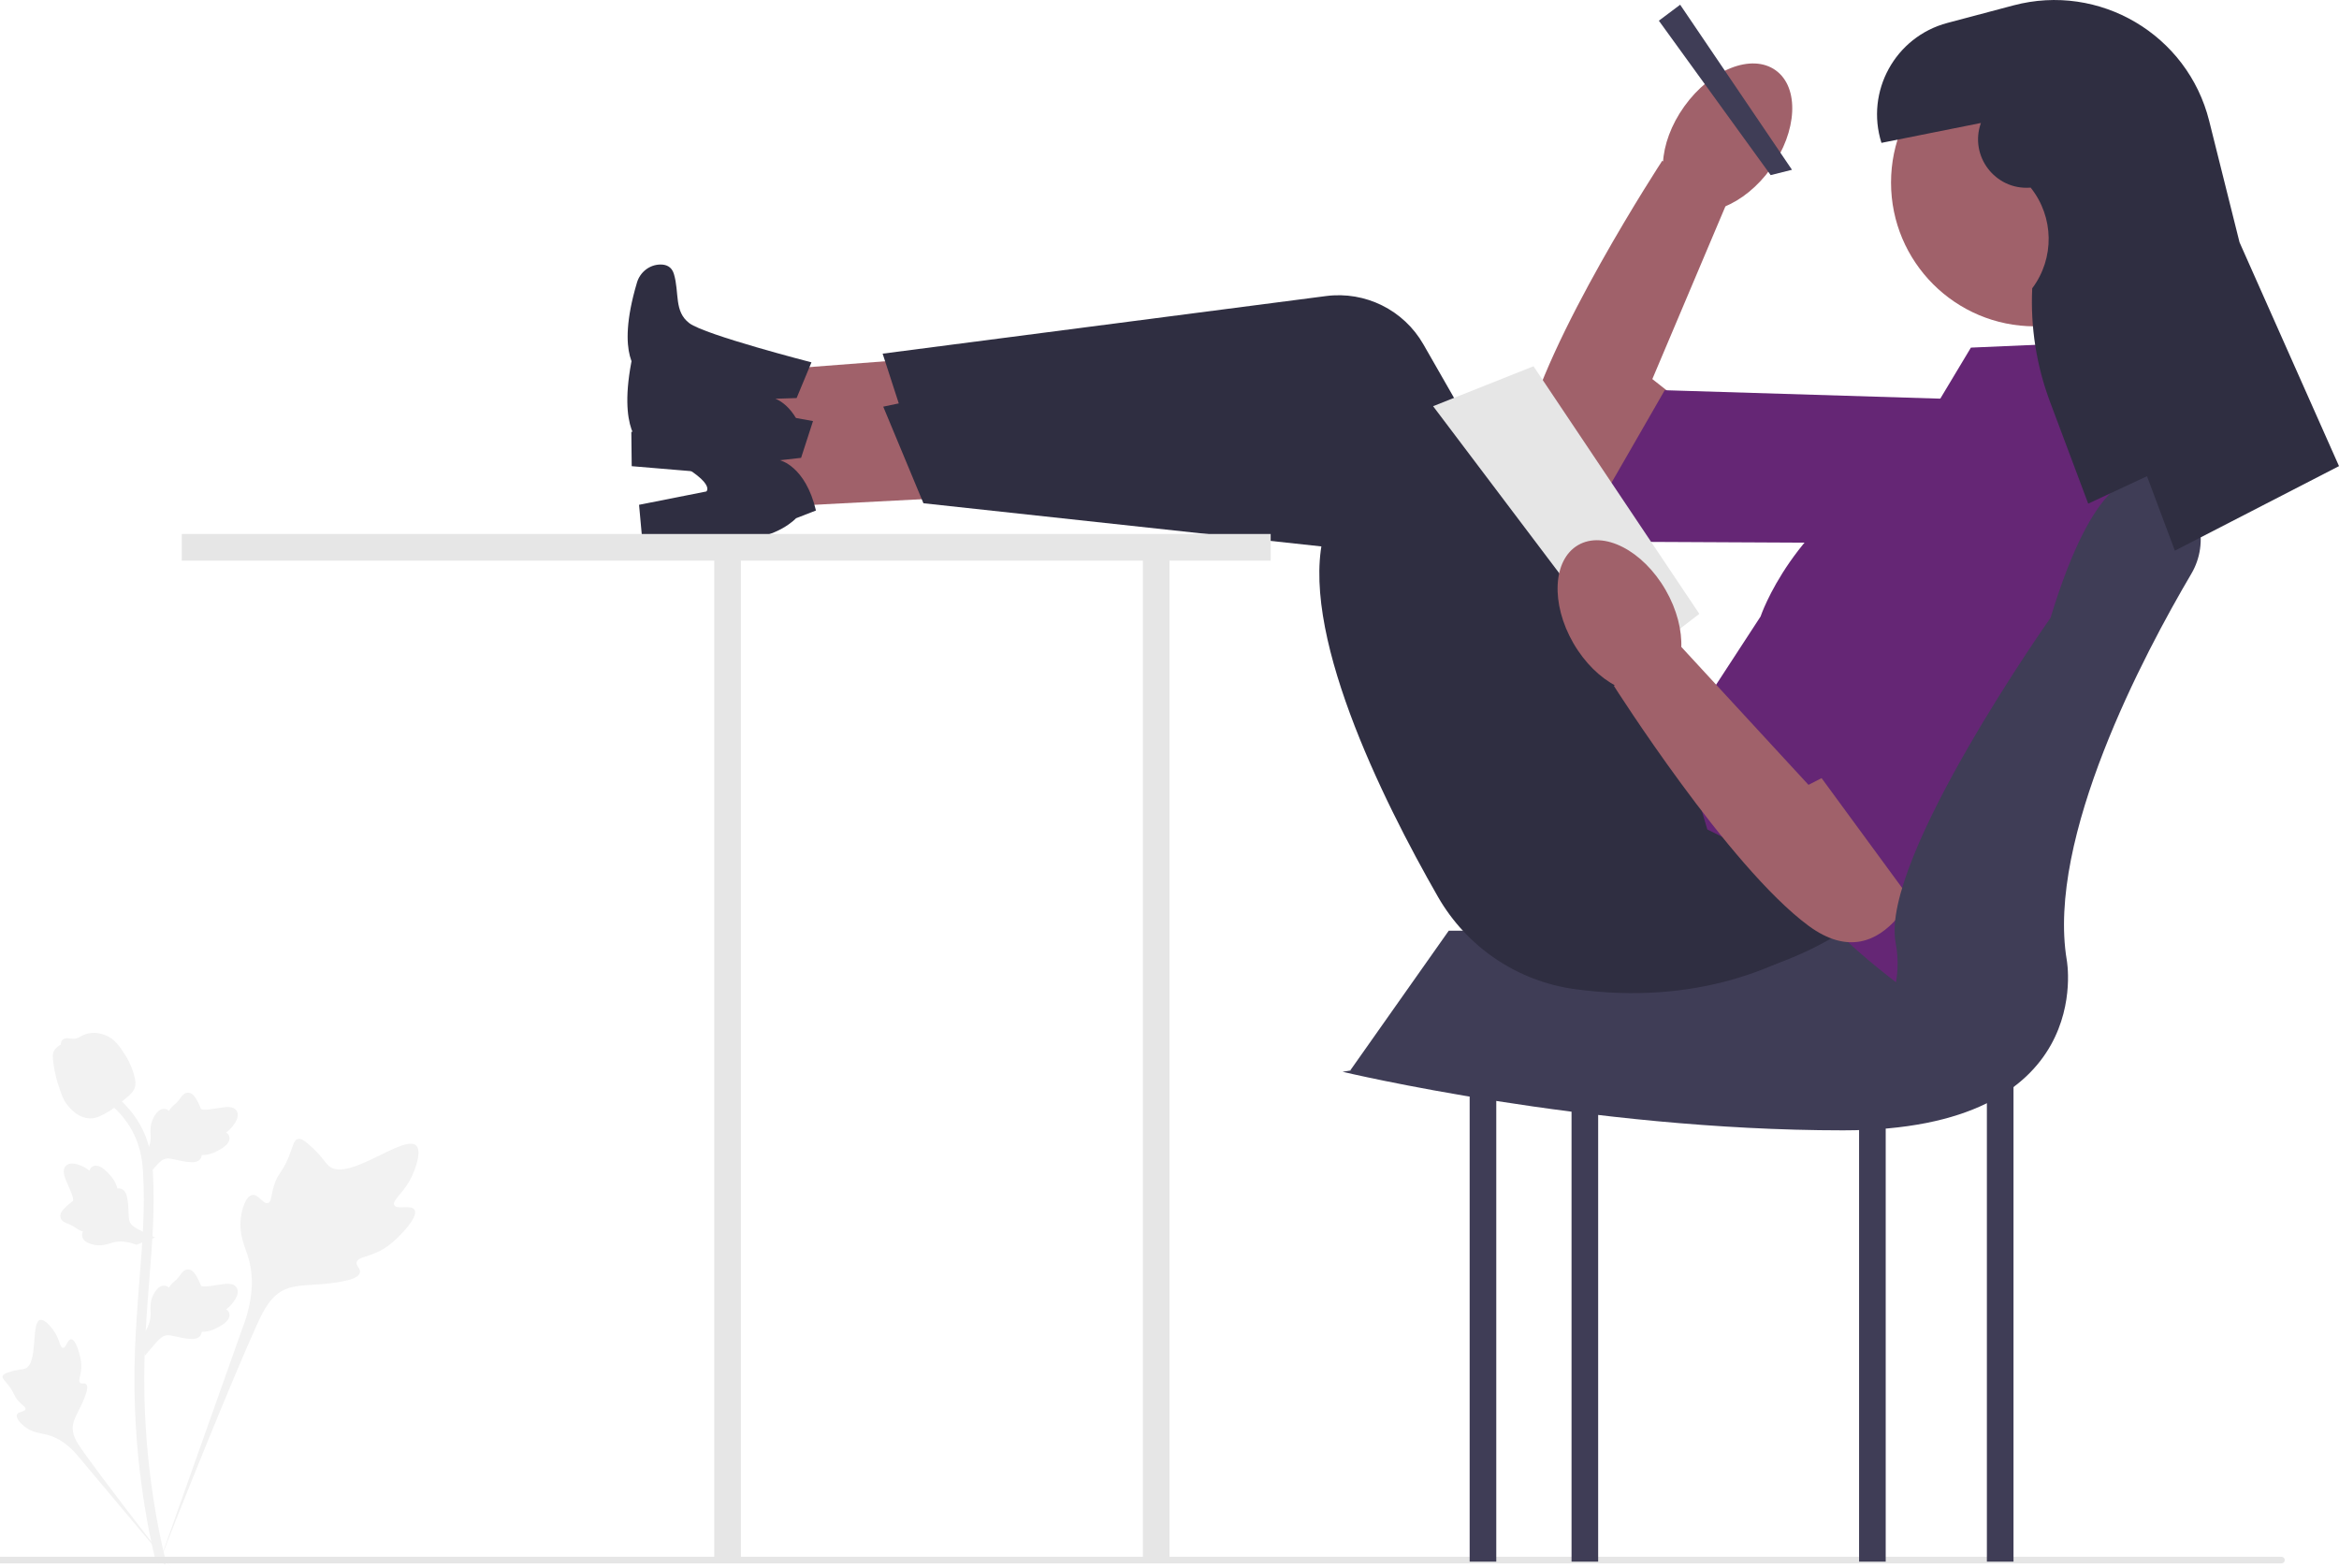
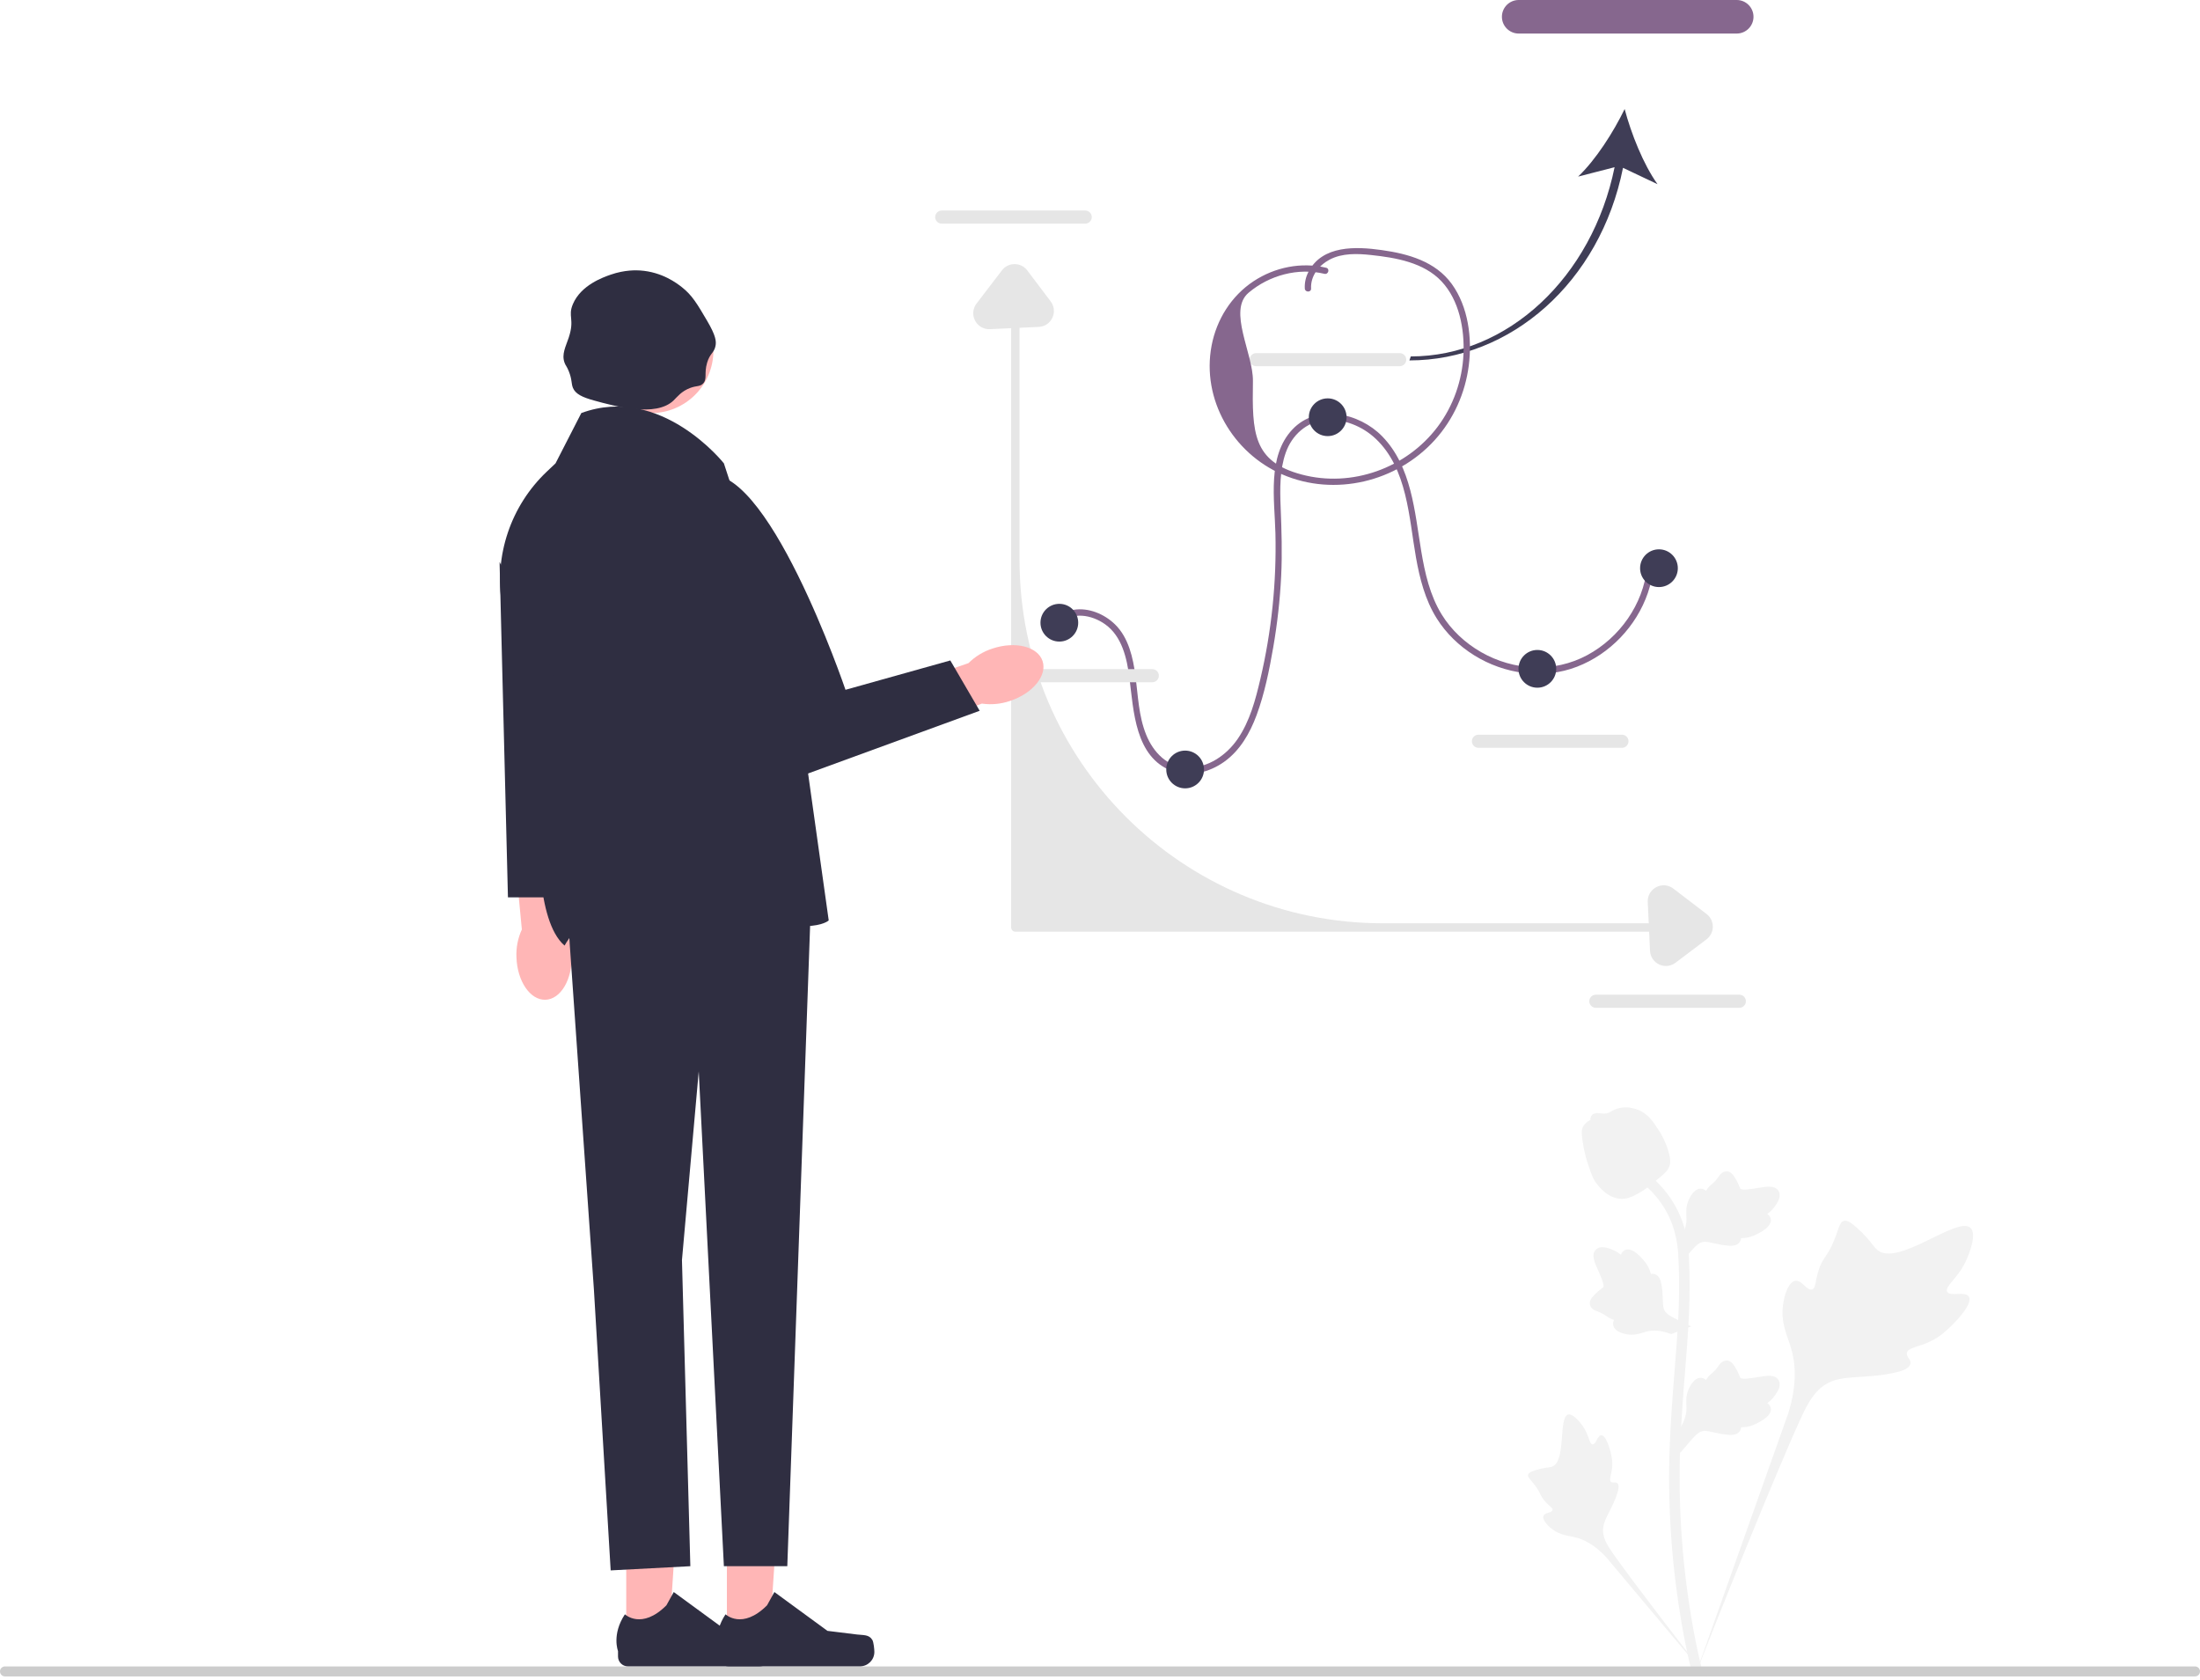
- <svg xmlns="http://www.w3.org/2000/svg" width="596.882" height="400.001" viewBox="0 0 596.882 400.001">
+ <svg xmlns="http://www.w3.org/2000/svg" width="524.67" height="400.491" viewBox="0 0 524.67 400.491">
+   <path d="M252.766,148.861c2.87-3.161,7.609-2.237,10.763-.006,4.058,2.872,5.219,8.116,5.818,12.764,1.014,7.869,1.313,18.993,10.237,22.283,4.123,1.52,8.842,.265,12.325-2.203,3.804-2.696,6.176-6.843,7.765-11.14,1.924-5.203,3.038-10.77,3.982-16.223,.965-5.576,1.598-11.213,1.882-16.865,.278-5.53,.097-11.023-.123-16.55-.172-4.315-.237-8.846,1.22-12.972,1.472-4.167,4.894-7.337,9.395-7.755,4.368-.406,8.867,1.436,12.027,4.409,7.583,7.133,7.94,18.778,9.634,28.342,.89,5.025,2.192,10.11,4.921,14.481,2.244,3.595,5.363,6.61,8.955,8.846,7.245,4.511,16.478,5.827,24.518,2.728,7.85-3.026,14.168-9.639,16.902-17.589,.675-1.963,1.092-3.991,1.304-6.055,.098-.959-1.402-.952-1.5,0-.899,8.769-6.528,16.711-14.242,20.871-7.937,4.28-17.549,3.737-25.304-.7-3.812-2.181-7.129-5.258-9.433-9.01-2.795-4.55-3.991-9.854-4.862-15.061-1.572-9.405-2.286-20.203-9.334-27.425-5.467-5.6-15.526-7.848-21.401-1.61-6.05,6.423-4.236,16.77-4.043,24.744,.283,11.678-.921,23.383-3.59,34.755-1.162,4.95-2.498,10.055-5.414,14.3-2.665,3.879-7.02,6.886-11.869,6.838-4.836-.048-8.234-3.602-9.951-7.84-1.811-4.471-1.93-9.299-2.557-14.018-.575-4.332-1.624-9.126-4.873-12.297-2.526-2.465-6.274-4.052-9.83-3.485-1.709,.272-3.224,1.103-4.384,2.381-.648,.713,.41,1.777,1.061,1.061h0Z" fill="#86678e" />
  <g>
-     <path d="M105.784,308.736c-.844-1.424-4.497,.101-5.168-1.191-.669-1.287,2.724-3.249,4.663-7.73,.35-.808,2.553-5.9,.922-7.472-3.092-2.978-17.24,9.313-22.191,5.29-1.087-.883-1.846-2.645-5.134-5.506-1.308-1.138-2.099-1.652-2.865-1.461-1.086,.271-1.172,1.725-2.337,4.584-1.747,4.287-2.78,4.028-3.798,7.449-.756,2.539-.583,4.016-1.472,4.303-1.258,.407-2.416-2.286-4.011-2.045-1.627,.246-2.611,3.382-2.922,5.73-.583,4.406,1.035,7.313,1.932,10.371,.975,3.322,1.553,8.375-.698,15.528l-22.277,62.766c4.918-12.879,19.158-48.185,25.142-61.305,1.727-3.787,3.635-7.629,7.551-9.145,3.77-1.46,8.949-.588,15.55-2.179,.771-.186,2.911-.73,3.18-1.988,.223-1.04-1.036-1.621-.842-2.595,.259-1.307,2.734-1.323,5.775-2.831,2.144-1.063,3.48-2.328,4.629-3.415,.346-.328,5.495-5.262,4.371-7.157h-0Z" fill="#f2f2f2" />
-     <path d="M18.139,341.778c-.942,.004-1.248,2.236-2.076,2.193-.825-.043-.808-2.275-2.448-4.519-.296-.405-2.159-2.955-3.401-2.608-2.354,.658-.404,11.148-3.806,12.418-.747,.279-1.831,.143-4.184,.931-.936,.314-1.417,.554-1.544,.985-.18,.611,.508,1.073,1.575,2.47,1.6,2.094,1.175,2.527,2.56,4.013,1.028,1.104,1.803,1.445,1.687,1.964-.163,.735-1.819,.526-2.161,1.379-.349,.87,.907,2.257,1.969,3.087,1.994,1.558,3.888,1.602,5.647,2.044,1.912,.48,4.559,1.654,7.42,4.823l24.378,29.044c-4.902-6.13-18.122-23.306-22.835-30.029-1.361-1.941-2.696-3.985-2.31-6.345,.371-2.272,2.293-4.562,3.417-8.261,.131-.432,.481-1.639-.058-2.134-.446-.409-1.095,.041-1.517-.335-.567-.504,.14-1.724,.277-3.651,.097-1.359-.138-2.38-.341-3.258-.061-.265-.997-4.215-2.251-4.21v0Z" fill="#f2f2f2" />
-     <path d="M36.939,345.998l-.568-5.068,.259-.384c1.2-1.777,1.812-3.512,1.819-5.159,.001-.262-.011-.524-.023-.79-.049-1.057-.11-2.371,.575-3.903,.384-.854,1.463-2.831,3.086-2.587,.437,.061,.767,.262,1.018,.497,.037-.059,.075-.117,.115-.181,.505-.771,.905-1.101,1.291-1.419,.296-.245,.602-.497,1.082-1.094,.21-.262,.374-.492,.513-.685,.42-.585,.968-1.282,1.935-1.27,1.033,.049,1.574,.903,1.932,1.468,.64,1.008,.93,1.735,1.122,2.217,.07,.176,.149,.374,.19,.436,.333,.489,3.038,.032,4.057-.135,2.289-.382,4.27-.712,5.087,.732,.585,1.033,.151,2.398-1.33,4.168-.461,.551-.952,.969-1.388,1.297,.361,.215,.684,.546,.815,1.065h0c.308,1.228-.748,2.459-3.137,3.663-.593,.301-1.392,.702-2.512,.896-.527,.091-1.002,.113-1.408,.125-.009,.235-.064,.489-.207,.751-.42,.771-1.293,1.138-2.61,1.05-1.449-.076-2.642-.352-3.694-.595-.919-.21-1.711-.389-2.332-.347-1.153,.093-2.041,1.016-3.083,2.212l-2.603,3.042h-0Z" fill="#f2f2f2" />
-     <path d="M39.572,315.823l-4.758,1.835-.437-.153c-2.023-.71-3.857-.862-5.452-.451-.254,.065-.504,.143-.759,.223-1.01,.315-2.266,.708-3.922,.434-.924-.155-3.11-.697-3.285-2.329-.052-.438,.059-.809,.222-1.111-.066-.021-.133-.042-.204-.065-.874-.293-1.295-.597-1.7-.889-.312-.224-.633-.456-1.332-.769-.307-.137-.571-.237-.793-.322-.672-.258-1.486-.611-1.719-1.549-.215-1.011,.474-1.751,.93-2.241,.813-.875,1.442-1.34,1.86-1.648,.153-.112,.324-.239,.373-.294,.389-.446-.74-2.947-1.159-3.891-.95-2.118-1.772-3.95-.582-5.106,.851-.828,2.282-.754,4.369,.229,.65,.307,1.179,.675,1.607,1.013,.117-.404,.354-.8,.823-1.058h0c1.11-.61,2.569,.099,4.339,2.105,.442,.498,1.033,1.169,1.504,2.203,.221,.487,.363,.941,.478,1.331,.229-.051,.49-.063,.779,.009,.852,.21,1.429,.962,1.678,2.258,.294,1.421,.329,2.645,.362,3.724,.03,.942,.058,1.753,.255,2.344,.382,1.091,1.5,1.717,2.922,2.421l3.603,1.746-0,0Z" fill="#f2f2f2" />
-     <path d="M36.939,300.892l-.568-5.068,.259-.384c1.2-1.777,1.812-3.512,1.819-5.159,.001-.262-.011-.524-.023-.79-.049-1.057-.11-2.371,.575-3.903,.384-.854,1.463-2.831,3.086-2.587,.437,.061,.767,.262,1.018,.497,.037-.059,.075-.117,.115-.181,.505-.771,.905-1.101,1.291-1.419,.296-.245,.602-.497,1.082-1.094,.21-.262,.374-.492,.513-.685,.42-.585,.968-1.282,1.935-1.27,1.033,.049,1.574,.903,1.932,1.468,.64,1.008,.93,1.735,1.122,2.217,.07,.176,.149,.374,.19,.436,.333,.489,3.038,.032,4.057-.135,2.289-.382,4.27-.712,5.087,.732,.585,1.033,.151,2.398-1.33,4.168-.461,.551-.952,.969-1.388,1.297,.361,.215,.684,.546,.815,1.065h0c.308,1.228-.748,2.459-3.137,3.663-.593,.301-1.392,.702-2.512,.896-.527,.091-1.002,.113-1.408,.125-.009,.235-.064,.489-.207,.751-.42,.771-1.293,1.138-2.61,1.05-1.449-.076-2.642-.352-3.694-.595-.919-.21-1.711-.389-2.332-.347-1.153,.093-2.041,1.016-3.083,2.212l-2.603,3.042h-0Z" fill="#f2f2f2" />
-     <path d="M42.124,399.269l-1.062-.666-.257-1.226,.257,1.226-1.238,.142c-.02-.115-.087-.379-.188-.793-.554-2.266-2.244-9.162-3.654-20.023-.984-7.581-1.541-15.376-1.656-23.17-.115-7.807,.255-13.717,.551-18.467,.224-3.583,.496-6.994,.762-10.317,.71-8.878,1.379-17.265,.881-26.55-.11-2.073-.341-6.387-2.862-10.978-1.462-2.663-3.476-5.027-5.987-7.023l1.561-1.963c2.771,2.207,5,4.826,6.623,7.782,2.795,5.09,3.047,9.791,3.168,12.05,.507,9.449-.17,17.916-.887,26.88-.264,3.311-.536,6.708-.759,10.276-.294,4.706-.66,10.565-.546,18.271,.113,7.701,.663,15.4,1.634,22.886,1.392,10.724,3.058,17.517,3.605,19.749,.291,1.192,.352,1.441,.054,1.914v-0Z" fill="#f2f2f2" />
-     <path d="M23.075,285.406c-.103,0-.207-.002-.312-.01-2.134-.115-4.11-1.392-5.875-3.796-.827-1.131-1.251-2.42-2.095-4.992-.131-.396-.767-2.408-1.154-5.176-.253-1.808-.221-2.565,.137-3.233,.398-.744,1.041-1.263,1.766-1.613-.032-.24-.006-.487,.098-.739,.427-1.045,1.563-.908,2.177-.842,.311,.039,.699,.091,1.117,.069,.658-.032,1.012-.228,1.548-.521,.513-.281,1.15-.631,2.096-.825,1.865-.389,3.427,.14,3.942,.313,2.71,.903,4.046,3.01,5.593,5.45,.308,.489,1.367,2.271,2.065,4.713,.504,1.762,.433,2.545,.281,3.128-.308,1.197-1.036,1.882-2.885,3.394-1.931,1.583-2.9,2.376-3.732,2.858-1.937,1.118-3.153,1.821-4.768,1.821v0Z" fill="#f2f2f2" />
+     <path d="M469.54,309.225c-.844-1.424-4.497,.101-5.168-1.191-.669-1.287,2.724-3.249,4.663-7.73,.35-.808,2.553-5.9,.922-7.472-3.092-2.978-17.24,9.313-22.191,5.29-1.087-.883-1.846-2.645-5.134-5.506-1.308-1.138-2.099-1.652-2.865-1.461-1.086,.271-1.172,1.725-2.337,4.584-1.747,4.287-2.78,4.028-3.798,7.449-.756,2.539-.583,4.016-1.472,4.303-1.258,.407-2.416-2.286-4.011-2.045-1.627,.246-2.611,3.382-2.922,5.73-.583,4.406,1.035,7.313,1.932,10.371,.975,3.322,1.553,8.375-.698,15.528l-22.277,62.766c4.918-12.879,19.158-48.185,25.142-61.305,1.727-3.787,3.635-7.629,7.551-9.145,3.77-1.46,8.949-.588,15.55-2.179,.771-.186,2.911-.73,3.18-1.988,.223-1.04-1.036-1.621-.842-2.595,.259-1.307,2.734-1.323,5.775-2.831,2.144-1.063,3.48-2.328,4.629-3.415,.346-.328,5.495-5.262,4.371-7.157h-0Z" fill="#f2f2f2" />
+     <path d="M381.895,342.268c-.942,.004-1.248,2.236-2.076,2.193-.825-.043-.808-2.275-2.448-4.519-.296-.405-2.159-2.955-3.401-2.608-2.354,.658-.404,11.148-3.806,12.418-.747,.279-1.831,.143-4.184,.931-.936,.314-1.417,.554-1.544,.985-.18,.611,.508,1.073,1.575,2.47,1.6,2.094,1.175,2.527,2.56,4.013,1.028,1.104,1.803,1.445,1.687,1.964-.163,.735-1.819,.526-2.161,1.379-.349,.87,.907,2.257,1.969,3.087,1.994,1.558,3.888,1.602,5.647,2.044,1.912,.48,4.559,1.654,7.42,4.823l24.378,29.044c-4.902-6.13-18.122-23.306-22.835-30.029-1.361-1.941-2.696-3.985-2.31-6.345,.371-2.272,2.293-4.562,3.417-8.261,.131-.432,.481-1.639-.058-2.134-.446-.409-1.095,.041-1.517-.335-.567-.504,.14-1.724,.277-3.651,.097-1.359-.138-2.38-.341-3.258-.061-.265-.997-4.215-2.251-4.21v0Z" fill="#f2f2f2" />
+     <path d="M400.694,346.488l-.568-5.068,.259-.384c1.2-1.777,1.812-3.512,1.819-5.159,.001-.262-.011-.524-.023-.79-.049-1.057-.11-2.371,.575-3.903,.384-.854,1.463-2.831,3.086-2.587,.437,.061,.767,.262,1.018,.497,.037-.059,.075-.117,.115-.181,.505-.771,.905-1.101,1.291-1.419,.296-.245,.602-.497,1.082-1.094,.21-.262,.374-.492,.513-.685,.42-.585,.968-1.282,1.935-1.27,1.033,.049,1.574,.903,1.932,1.468,.64,1.008,.93,1.735,1.122,2.217,.07,.176,.149,.374,.19,.436,.333,.489,3.038,.032,4.057-.135,2.289-.382,4.27-.712,5.087,.732,.585,1.033,.151,2.398-1.33,4.168-.461,.551-.952,.969-1.388,1.297,.361,.215,.684,.546,.815,1.065h0c.308,1.228-.748,2.459-3.137,3.663-.593,.301-1.392,.702-2.512,.896-.527,.091-1.002,.113-1.408,.125-.009,.235-.064,.489-.207,.751-.42,.771-1.293,1.138-2.61,1.05-1.449-.076-2.642-.352-3.694-.595-.919-.21-1.711-.389-2.332-.347-1.153,.093-2.041,1.016-3.083,2.212l-2.603,3.042h-0Z" fill="#f2f2f2" />
+     <path d="M403.328,316.312l-4.758,1.835-.437-.153c-2.023-.71-3.857-.862-5.452-.451-.254,.065-.504,.143-.759,.223-1.01,.315-2.266,.708-3.922,.434-.924-.155-3.11-.697-3.285-2.329-.052-.438,.059-.809,.222-1.111-.066-.021-.133-.042-.204-.065-.874-.293-1.295-.597-1.7-.889-.312-.224-.633-.456-1.332-.769-.307-.137-.571-.237-.793-.322-.672-.258-1.486-.611-1.719-1.549-.215-1.011,.474-1.751,.93-2.241,.813-.875,1.442-1.34,1.86-1.648,.153-.112,.324-.239,.373-.294,.389-.446-.74-2.947-1.159-3.891-.95-2.118-1.772-3.95-.582-5.106,.851-.828,2.282-.754,4.369,.229,.65,.307,1.179,.675,1.607,1.013,.117-.404,.354-.8,.823-1.058h0c1.11-.61,2.569,.099,4.339,2.105,.442,.498,1.033,1.169,1.504,2.203,.221,.487,.363,.941,.478,1.331,.229-.051,.49-.063,.779,.009,.852,.21,1.429,.962,1.678,2.258,.294,1.421,.329,2.645,.362,3.724,.03,.942,.058,1.753,.255,2.344,.382,1.091,1.5,1.717,2.922,2.421l3.603,1.746-0,0Z" fill="#f2f2f2" />
+     <path d="M400.694,301.381l-.568-5.068,.259-.384c1.2-1.777,1.812-3.512,1.819-5.159,.001-.262-.011-.524-.023-.79-.049-1.057-.11-2.371,.575-3.903,.384-.854,1.463-2.831,3.086-2.587,.437,.061,.767,.262,1.018,.497,.037-.059,.075-.117,.115-.181,.505-.771,.905-1.101,1.291-1.419,.296-.245,.602-.497,1.082-1.094,.21-.262,.374-.492,.513-.685,.42-.585,.968-1.282,1.935-1.27,1.033,.049,1.574,.903,1.932,1.468,.64,1.008,.93,1.735,1.122,2.217,.07,.176,.149,.374,.19,.436,.333,.489,3.038,.032,4.057-.135,2.289-.382,4.27-.712,5.087,.732,.585,1.033,.151,2.398-1.33,4.168-.461,.551-.952,.969-1.388,1.297,.361,.215,.684,.546,.815,1.065h0c.308,1.228-.748,2.459-3.137,3.663-.593,.301-1.392,.702-2.512,.896-.527,.091-1.002,.113-1.408,.125-.009,.235-.064,.489-.207,.751-.42,.771-1.293,1.138-2.61,1.05-1.449-.076-2.642-.352-3.694-.595-.919-.21-1.711-.389-2.332-.347-1.153,.093-2.041,1.016-3.083,2.212l-2.603,3.042h-0Z" fill="#f2f2f2" />
+     <path d="M405.88,399.759l-1.062-.666-.257-1.226,.257,1.226-1.238,.142c-.02-.115-.087-.379-.188-.793-.554-2.266-2.244-9.162-3.654-20.023-.984-7.581-1.541-15.376-1.656-23.17-.115-7.807,.255-13.717,.551-18.467,.224-3.583,.496-6.994,.762-10.317,.71-8.878,1.379-17.265,.881-26.55-.11-2.073-.341-6.387-2.862-10.978-1.462-2.663-3.476-5.027-5.987-7.023l1.561-1.963c2.771,2.207,5,4.826,6.623,7.782,2.795,5.09,3.047,9.791,3.168,12.05,.507,9.449-.17,17.916-.887,26.88-.264,3.311-.536,6.708-.759,10.276-.294,4.706-.66,10.565-.546,18.271,.113,7.701,.663,15.4,1.634,22.886,1.392,10.724,3.058,17.517,3.605,19.749,.291,1.192,.352,1.441,.054,1.914v-0Z" fill="#f2f2f2" />
+     <path d="M386.831,285.895c-.103,0-.207-.002-.312-.01-2.134-.115-4.11-1.392-5.875-3.796-.827-1.131-1.251-2.42-2.095-4.992-.131-.396-.767-2.408-1.154-5.176-.253-1.808-.221-2.565,.137-3.233,.398-.744,1.041-1.263,1.766-1.613-.032-.24-.006-.487,.098-.739,.427-1.045,1.563-.908,2.177-.842,.311,.039,.699,.091,1.117,.069,.658-.032,1.012-.228,1.548-.521,.513-.281,1.15-.631,2.096-.825,1.865-.389,3.427,.14,3.942,.313,2.71,.903,4.046,3.01,5.593,5.45,.308,.489,1.367,2.271,2.065,4.713,.504,1.762,.433,2.545,.281,3.128-.308,1.197-1.036,1.882-2.885,3.394-1.931,1.583-2.9,2.376-3.732,2.858-1.937,1.118-3.153,1.821-4.768,1.821v0Z" fill="#f2f2f2" />
  </g>
-   <path d="M583.04,398.13h0c0,.464-.376,.84-.84,.84H0v-1.68H582.2c.464,0,.84,.376,.84,.84Z" fill="#e6e6e6" />
+   <path d="M333.81,87.335h-34.221c-.863,0-1.565-.702-1.565-1.565s.702-1.564,1.565-1.564h34.221c.863,0,1.564,.702,1.564,1.564s-.702,1.565-1.564,1.565Z" fill="#e6e6e6" />
+   <path d="M386.81,178.335h-34.221c-.863,0-1.565-.702-1.565-1.565s.702-1.564,1.565-1.564h34.221c.863,0,1.564,.702,1.564,1.564s-.702,1.565-1.564,1.565Z" fill="#e6e6e6" />
+   <path d="M414.81,240.335h-34.221c-.863,0-1.565-.702-1.565-1.565s.702-1.564,1.565-1.564h34.221c.863,0,1.564,.702,1.564,1.564s-.702,1.565-1.564,1.565Z" fill="#e6e6e6" />
+   <path d="M258.81,53.335h-34.221c-.863,0-1.565-.702-1.565-1.565s.702-1.564,1.565-1.564h34.221c.863,0,1.564,.702,1.564,1.564s-.702,1.565-1.564,1.565Z" fill="#e6e6e6" />
+   <path d="M0,398.594c0,.66,.53,1.19,1.19,1.19H523.48c.66,0,1.19-.53,1.19-1.19,0-.66-.53-1.19-1.19-1.19H1.19c-.66,0-1.19,.53-1.19,1.19Z" fill="#ccc" />
+   <path d="M397.248,222.18H242.148c-.552,0-1-.448-1-1V73.18c0-.553,.448-1,1-1s1,.447,1,1v60.388c0,47.834,38.777,86.612,86.612,86.612h67.488c.552,0,1,.447,1,1s-.448,1-1,1Z" fill="#e6e6e6" />
+   <path d="M274.81,162.699h-34.221c-.863,0-1.565-.702-1.565-1.565s.702-1.564,1.565-1.564h34.221c.863,0,1.564,.702,1.564,1.564s-.702,1.565-1.564,1.565Z" fill="#e6e6e6" />
  <g>
+     <path id="uuid-5c502ea6-9d8d-47ac-9944-b5b4822d592a-193" d="M240.88,167.152c5.427-1.792,8.902-6.045,7.76-9.499s-6.465-4.8-11.894-3.006c-2.178,.687-4.161,1.885-5.781,3.495l-22.899,7.884,3.929,10.667,22.158-8.905c2.261,.328,4.568,.11,6.728-.636Z" fill="#ffb6b6" />
+     <path id="uuid-ca9917be-6801-4c2d-b7fb-204f6c00dfb7-194" d="M123.167,228.289c.185,5.712,3.283,10.247,6.918,10.129s6.431-4.845,6.245-10.56c-.043-2.284-.632-4.524-1.719-6.533l-1.091-24.194-11.343,.754,2.28,23.771c-.954,2.076-1.397,4.351-1.291,6.633Z" fill="#ffb6b6" />
    <g>
-       <path d="M414.967,132.595s-31.339,3.769-26.053-21.009c5.286-24.778,35.259-70.545,35.259-70.545l17.009,9.539-19.527,46.158,8.406,6.632-15.094,29.226Z" fill="#a0616a" />
-       <polygon points="517.666 102.43 513.25 138.75 402.592 138.208 424.816 99.583 517.666 102.43" fill="#652675" />
-       <ellipse cx="440.857" cy="35.06" rx="21.062" ry="13.588" transform="translate(155.6948 373.0935) rotate(-54.39629)" fill="#a0616a" />
-     </g>
-     <rect x="431.611" y="316.316" width="157.624" height="6.794" transform="translate(190.7093 830.1362) rotate(-90)" fill="#3f3d56" />
-     <rect x="398.999" y="316.316" width="157.624" height="6.794" transform="translate(158.0973 797.5243) rotate(-90)" fill="#3f3d56" />
-     <rect x="166.639" y="266.719" width="256.819" height="6.794" transform="translate(24.93198 565.1643) rotate(-90)" fill="#e6e6e6" />
-     <rect x="325.622" y="316.316" width="157.624" height="6.794" transform="translate(84.72051 724.1474) rotate(-90)" fill="#3f3d56" />
-     <rect x="299.622" y="316.316" width="157.624" height="6.794" transform="translate(58.72051 698.1474) rotate(-90)" fill="#3f3d56" />
-     <polygon points="500.911 237.504 369.709 237.504 344.541 273.204 475.093 280.987 500.911 237.504" fill="#3f3d56" />
-     <g>
-       <g>
-         <polygon points="260.667 115.362 261.263 89.472 182.077 95.563 181.672 113.106 260.667 115.362" fill="#a0616a" />
-         <path d="M207.074,92.47l-3.787,9.112-5.439,.174s6.368,1.95,8.138,13.522l-5.226,1.567s-5.019,4.683-14.401,4.228l-25.155-2.104-.097-8.769,17.386-2.009s3.874-2.549-15.303-13.027c0,0-6.353-3.885-.639-23.068,.785-2.637,3.157-4.53,5.908-4.59,1.518-.033,2.94,.512,3.508,2.398,1.445,4.799-.017,9.584,3.955,12.579,3.972,2.996,31.154,9.988,31.154,9.988Z" fill="#2f2e41" />
-       </g>
-       <path d="M491.092,214.34s-27.322,46.469-89.145,38.095c-14.712-1.993-27.656-10.74-35.03-23.626-14.253-24.906-35.896-68.515-28.88-93.209l-104.562-19.956-8.238-25.394,113.163-14.7c10.01-1.3,19.815,3.567,24.83,12.327l55.124,96.268,16.433,1.794,56.305,28.401Z" fill="#2f2e41" />
+       <polygon points="149.353 391.311 159.478 391.31 162.072 352 149.351 352.26 149.353 391.311" fill="#ffb6b6" />
+       <path d="M184.041,391.082h0c.315,.531,.482,2.244,.482,2.862h0c0,1.898-1.538,3.436-3.436,3.436h-31.354c-1.295,0-2.344-1.05-2.344-2.344v-1.305s-1.551-3.923,1.642-8.759c0,0,3.969,3.786,9.9-2.144l1.749-3.168,12.659,9.259,7.017,.864c1.535,.189,2.896-.029,3.686,1.301h0Z" fill="#2f2e41" />
    </g>
    <g>
-       <g>
-         <polygon points="262.731 125.96 261.242 100.106 182.803 112.548 183.811 130.067 262.731 125.96" fill="#a0616a" />
-         <path d="M207.471,107.454l-3.042,9.387-5.408,.611s6.505,1.432,9.199,12.824l-5.083,1.982s-4.626,5.071-14.014,5.373l-25.243-.074-.802-8.733,17.168-3.401s3.656-2.852-16.302-11.753c0,0-6.645-3.361-2.493-22.942,.571-2.691,2.783-4.77,5.519-5.05,1.51-.155,2.972,.274,3.69,2.108,1.827,4.667,.754,9.554,4.954,12.22,4.2,2.667,31.856,7.45,31.856,7.45Z" fill="#2f2e41" />
-       </g>
-       <path d="M500.372,206.08s-23.495,48.517-85.792,45.143c-14.825-.803-28.43-8.48-36.817-20.731-16.211-23.678-41.292-65.405-36.285-90.583l-105.829-11.479-10.255-24.649,111.613-23.756c9.873-2.101,20.038,1.962,25.742,10.289l62.691,91.521,16.524,.466,58.408,23.779Z" fill="#2f2e41" />
+       <polygon points="173.353 391.311 183.478 391.31 186.072 352 173.351 352.26 173.353 391.311" fill="#ffb6b6" />
+       <path d="M208.041,391.082h0c.315,.531,.482,2.244,.482,2.862h0c0,1.898-1.538,3.436-3.436,3.436h-31.354c-1.295,0-2.344-1.05-2.344-2.344v-1.305s-1.551-3.923,1.642-8.759c0,0,3.969,3.786,9.9-2.144l1.749-3.168,12.659,9.259,7.017,.864c1.535,.189,2.896-.029,3.686,1.301h0Z" fill="#2f2e41" />
    </g>
-     <polygon points="428.754 1.206 423.319 5.283 451.854 44.689 457.289 43.33 428.754 1.206" fill="#3f3d56" />
-     <path d="M502.949,88.712l31.253-1.359,13.588,61.147s-28.535,107.348-62.506,103.271c0,0-21.062-15.627-21.062-21.062s-28.535-19.024-28.535-19.024l-6.794-23.1,20.382-31.253s8.153-24.459,35.33-38.047l18.344-30.574Z" fill="#652675" />
-     <polygon points="324.263 136.271 46.382 136.271 46.382 143.066 182.265 143.066 182.265 398.526 189.059 398.526 189.059 143.066 324.263 143.066 324.263 136.271" fill="#e6e6e6" />
-     <circle cx="519.255" cy="46.589" r="36.688" fill="#a0616a" />
-     <polygon points="391.332 93.468 365.707 103.659 415.984 170.242 433.649 156.654 391.332 93.468" fill="#e6e6e6" />
-     <g>
-       <path d="M491.399,221.198s-9.512,30.098-29.894,15.049-49.683-61.249-49.683-61.249l15.712-11.55,33.971,36.849,9.512-4.916,20.382,25.818Z" fill="#a0616a" />
-       <polygon points="506.346 115.21 537.599 134.233 491.399 234.787 461.505 194.022 506.346 115.21" fill="#652675" />
-       <ellipse cx="413.266" cy="157.333" rx="13.588" ry="21.062" transform="translate(-23.29944 227.7118) rotate(-30)" fill="#a0616a" />
-     </g>
-     <path d="M523.267,157.67c9.416-30.869,19.52-40.637,30.144-34.521,8.086,4.655,10.52,15.252,5.781,23.289-12.079,20.487-36.97,67.428-31.785,98.539,0,0,8.153,43.483-57.071,43.483-65.224,0-127.73-14.947-127.73-14.947l33.971-5.435,77.254,5.518c17.651,1.261,32.527-13.842,30.169-31.379-.078-.579-.17-1.164-.278-1.756-3.873-21.301,39.545-82.79,39.545-82.79Z" fill="#3f3d56" />
+     <circle cx="155.245" cy="83.622" r="14.893" fill="#ffb6b6" />
+     <polygon points="134.638 207.5 141.638 307.5 145.638 374.5 164.638 373.5 162.638 300.5 166.638 255.5 172.638 373.5 187.76 373.5 193.638 208.5 161.138 204 134.638 207.5" fill="#2f2e41" />
+     <path d="M160.638,95.5c-4.236,4.078-14.025,1.374-19,0-2.738-.756-4.391-1.536-5-3-.423-1.018-.183-1.983-1-4-.479-1.181-.731-1.27-1-2-.75-2.036,.292-3.85,1-6,1.478-4.485-.287-4.989,1-8,1.934-4.527,7.196-6.369,9-7,3.368-1.179,6.177-1.054,7-1,5.275,.347,8.802,3.054,10,4,2.428,1.917,3.618,3.945,6,8,2.072,3.529,2.224,4.883,2,6-.341,1.702-1.322,1.708-2,4-.77,2.602,.106,3.909-1,5-.748,.737-1.442,.431-3,1-2.144,.784-3.202,2.232-4,3Z" fill="#2f2e41" />
+     <path d="M172.638,110.5s-15-19-34-12l-6.154,12-2.056,1.946c-8.624,8.163-12.637,20.074-10.71,31.791l8.92,54.262s-1,21,6,27c0,0,10-19,34-10s29,4,29,4l-8-57-17-52Z" fill="#2f2e41" />
+     <path d="M167.638,113.5l-5,11,19,64,52-19-7-12-25,7s-19-56-34-51Z" fill="#2f2e41" />
+     <polygon points="132.138 214 121.138 214 119.138 134 132.138 161 132.138 214" fill="#2f2e41" />
  </g>
-   <path d="M505.504,31.38c-2.997,8.392,3.588,17.106,12.48,16.513l.212-.014h0c5.977,7.471,6.142,18.04,.401,25.694h0c-.472,9.865,1.074,19.723,4.542,28.971l9.744,25.983,15-7,7.118,19,41.882-21.575-25.383-57.111-7.746-30.984c-5.511-22.044-27.997-35.313-49.958-29.479l-16.849,4.475c-13.311,3.536-20.972,17.472-16.825,30.605v0l25.383-5.077" fill="#2f2e41" />
+   <circle cx="252.638" cy="148.5" r="4.5" fill="#3f3d56" />
+   <circle cx="282.638" cy="183.5" r="4.5" fill="#3f3d56" />
+   <circle cx="316.638" cy="99.5" r="4.5" fill="#3f3d56" />
+   <circle cx="366.638" cy="159.5" r="4.5" fill="#3f3d56" />
+   <circle cx="395.638" cy="135.5" r="4.5" fill="#3f3d56" />
+   <g>
+     <path d="M387.065,40.024l8.23,3.899c-3.376-4.711-6.284-12.068-7.841-17.922-2.637,5.453-6.887,12.126-11.094,16.112l8.698-2.238c-5.36,26.268-25.519,45.126-48.604,45.126l-.327,.949c24.113,0,45.466-18.596,50.938-45.925Z" fill="#3f3d56" />
+     <path d="M362.186,0h52c2.206,0,4,1.794,4,4s-1.794,4-4,4h-52c-2.206,0-4-1.794-4-4S359.98,0,362.186,0Z" fill="#86678e" />
+   </g>
+   <path d="M397.316,230.364c-.548,0-1.102-.122-1.628-.369-1.299-.61-2.115-1.831-2.182-3.265l-.539-11.626c-.069-1.493,.71-2.851,2.034-3.544,1.324-.693,2.884-.559,4.071,.348l7.918,6.056c.952,.728,1.496,1.833,1.492,3.03-.003,1.199-.554,2.3-1.511,3.022l-7.379,5.571c-.681,.514-1.474,.776-2.277,.776Z" fill="#e6e6e6" />
+   <path d="M251.345,74.149c0,.548-.122,1.102-.369,1.628-.61,1.299-1.831,2.115-3.265,2.182l-11.626,.539c-1.493,.069-2.851-.71-3.544-2.034-.693-1.324-.559-2.884,.348-4.071l6.056-7.918c.728-.952,1.833-1.496,3.03-1.492,1.199,.003,2.3,.554,3.022,1.511l5.571,7.379c.514,.681,.776,1.474,.776,2.277Z" fill="#e6e6e6" />
+   <path d="M316.269,63.853c-5.92-1.418-12.245-.135-17.306,3.208-5.307,3.506-8.82,9.119-10.01,15.338-2.454,12.83,5.043,25.647,16.89,30.754,12.454,5.368,27.27,1.766,36.314-8.197,4.483-4.938,7.285-11.186,8.128-17.792,.831-6.508-.117-14.018-4.058-19.449-3.909-5.388-10.418-7.196-16.705-8.079-6.1-.857-14.192-1.229-17.49,5.227-.629,1.231-.924,2.558-.855,3.938,.048,.961,1.549,.966,1.5,0-.152-3.019,1.86-5.541,4.44-6.898,2.99-1.572,6.596-1.439,9.856-1.089,5.886,.633,12.569,1.761,16.814,6.282,4.228,4.503,5.496,11.366,5.233,17.344-.274,6.24-2.424,12.381-6.191,17.371-7.434,9.847-20.44,14.532-32.405,11.351-11.658-3.1-11.811-10.018-11.618-22.271,.103-6.537-6.072-16.825-1.031-21.085,4.936-4.17,11.777-6.02,18.093-4.507,.938,.225,1.339-1.221,.399-1.446h0Z" fill="#86678e" />
</svg>
